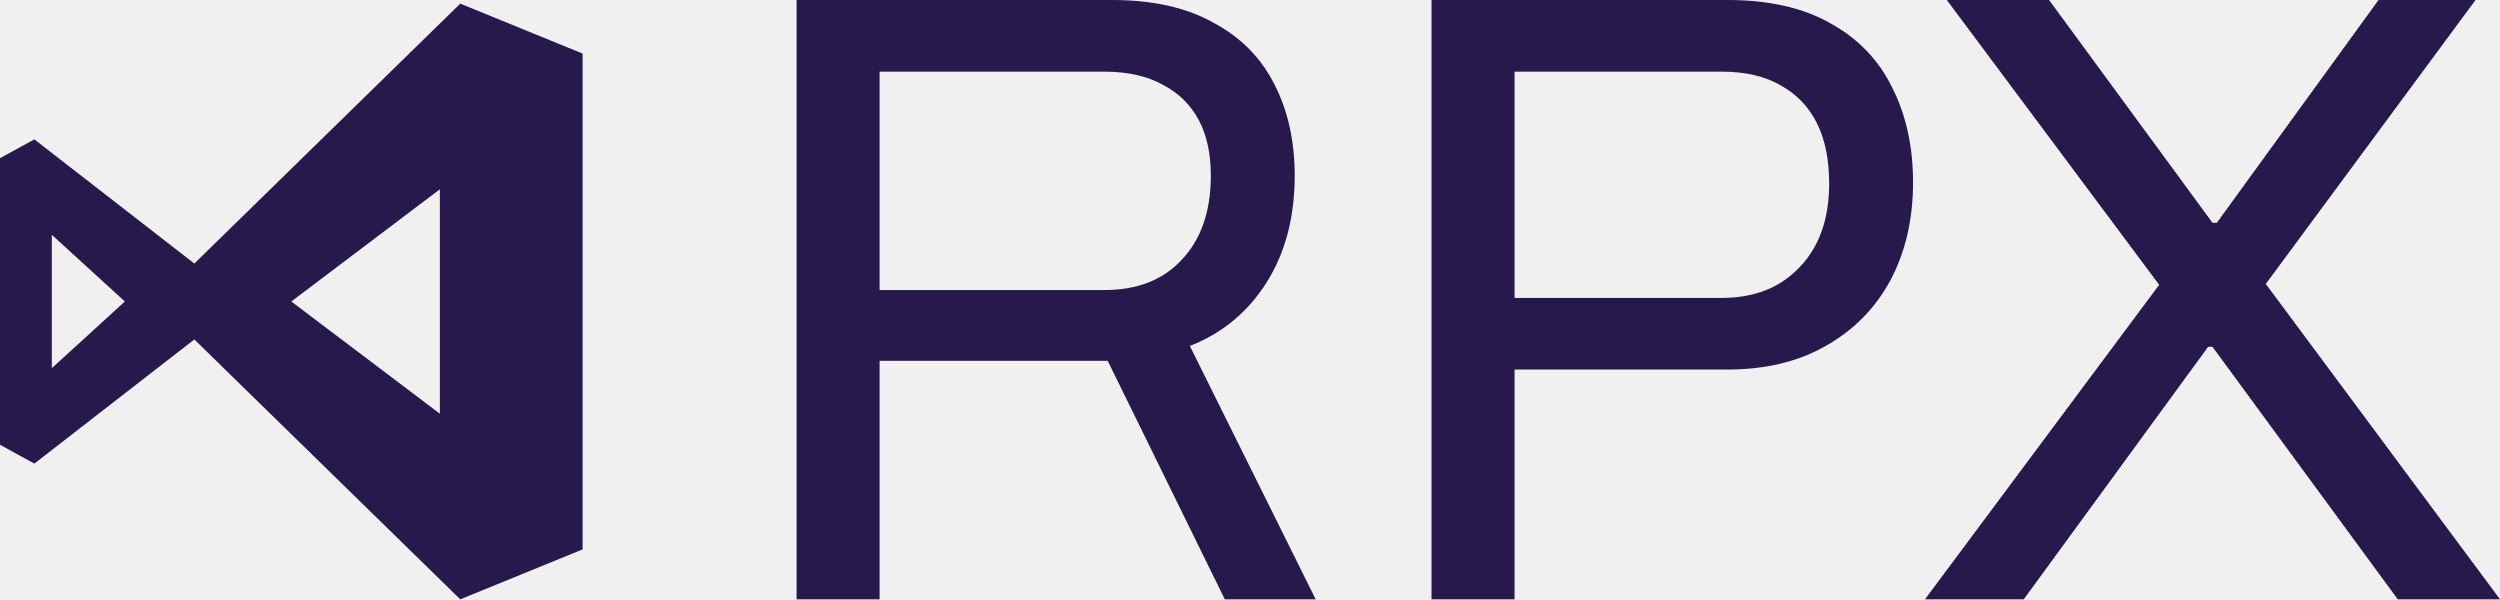
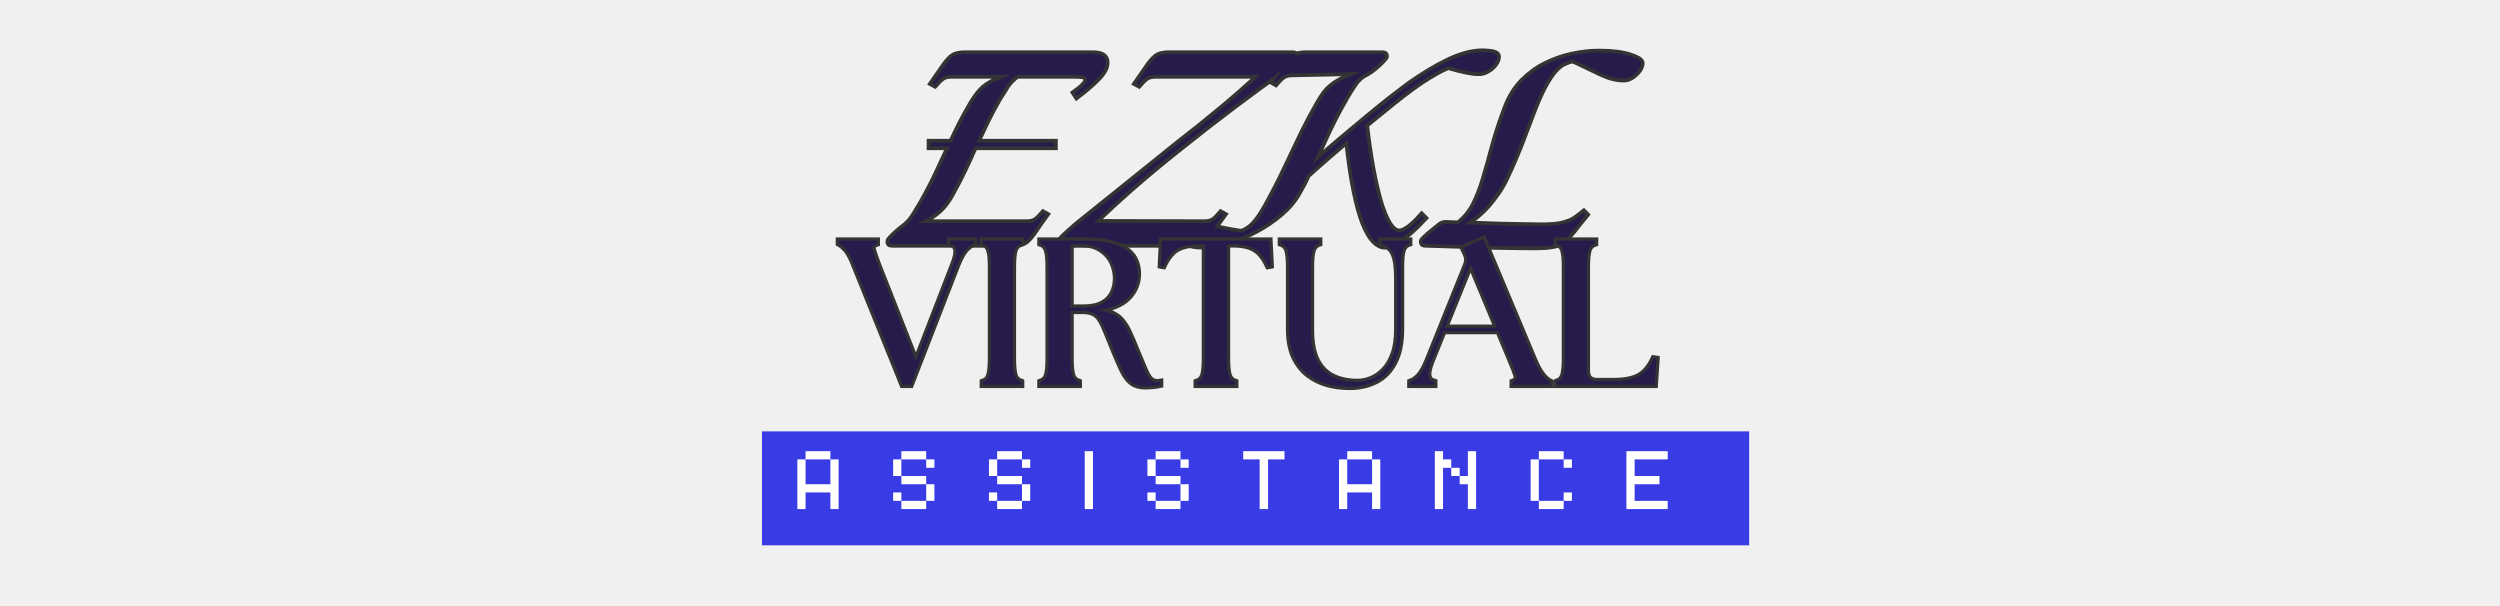
- <svg xmlns="http://www.w3.org/2000/svg" width="146" height="35" viewBox="0 0 146 35" fill="none">
-   <path d="M46.521 35V0H64.945C67.326 0 69.3 0.442 70.865 1.327C72.464 2.177 73.655 3.384 74.437 4.949C75.22 6.48 75.611 8.248 75.611 10.255C75.611 12.67 75.067 14.745 73.978 16.48C72.889 18.214 71.392 19.456 69.487 20.204L76.836 35H71.528L64.689 21.071H51.369V35H46.521ZM51.369 16.939H64.485C66.425 16.939 67.939 16.343 69.028 15.153C70.15 13.963 70.712 12.33 70.712 10.255C70.712 8.963 70.474 7.874 69.997 6.99C69.521 6.105 68.823 5.425 67.905 4.949C66.986 4.439 65.846 4.184 64.485 4.184H51.369V16.939Z" fill="#27194C" />
-   <path d="M83.601 35V0H100.902C103.318 0 105.326 0.459 106.925 1.378C108.524 2.262 109.715 3.503 110.497 5.102C111.314 6.701 111.722 8.554 111.722 10.663C111.722 12.806 111.28 14.711 110.395 16.378C109.51 18.01 108.252 19.286 106.618 20.204C105.019 21.122 103.097 21.582 100.851 21.582H88.45V35H83.601ZM88.45 17.398H100.545C102.451 17.398 103.965 16.803 105.087 15.612C106.244 14.422 106.823 12.789 106.823 10.714C106.823 9.32 106.584 8.146 106.108 7.194C105.632 6.242 104.934 5.51 104.016 5C103.097 4.456 101.94 4.184 100.545 4.184H88.45V17.398Z" fill="#27194C" />
-   <path d="M112.419 35L126.096 16.633L113.694 0H119.666L129.209 13.01H129.464L138.906 0H144.571L132.322 16.582L146 35H140.029L129.209 20.255H128.954L118.186 35H112.419Z" fill="#27194C" />
-   <path d="M26.879 0.213L11.349 15.39L2.005 8.138L0 9.241V25.973L2.005 27.075L11.349 19.824L26.879 35L34.024 32.085V3.129L26.879 0.213ZM3.026 21.502V13.712L7.291 17.607L3.026 21.502ZM25.688 24.16L17.012 17.607L25.688 11.054V24.16Z" fill="#27194C" />
+ <svg xmlns="http://www.w3.org/2000/svg" width="260" zoomAndPan="magnify" viewBox="0 0 194.88 47.25" height="63" preserveAspectRatio="xMidYMid meet" version="1.0">
+   <defs>
+     <g />
+   </defs>
+   <path fill="#393be5" d="M 59.375 33.648 L 136.375 33.648 L 136.375 42.535 L 59.375 42.535 L 59.375 33.648 " fill-opacity="1" fill-rule="nonzero" />
+   <g fill="#ffffff" fill-opacity="1">
+     <g transform="translate(61.80527, 39.70778)">
+       <g>
+         <path d="M 0.328 0 L 0.328 -3.875 L 0.969 -3.875 L 0.969 -1.938 L 2.906 -1.938 L 2.906 -3.875 L 3.547 -3.875 L 3.547 0 L 2.906 0 L 2.906 -1.297 L 0.969 -1.297 L 0.969 0 Z M 0.969 -3.875 L 0.969 -4.516 L 2.906 -4.516 L 2.906 -3.875 Z M 0.969 -3.875 " />
+       </g>
+     </g>
+   </g>
+   <g fill="#ffffff" fill-opacity="1">
+     <g transform="translate(69.27757, 39.70778)">
+       <g>
+         <path d="M 0.969 -3.875 L 0.969 -2.578 L 0.328 -2.578 L 0.328 -3.875 Z M 0.328 -0.641 L 0.328 -1.297 L 0.969 -1.297 L 0.969 -0.641 Z M 0.969 0 L 0.969 -0.641 L 2.906 -0.641 L 2.906 0 Z M 0.969 -1.938 L 0.969 -2.578 L 2.906 -2.578 L 2.906 -1.938 Z M 0.969 -3.875 L 0.969 -4.516 L 2.906 -4.516 L 2.906 -3.875 Z M 2.906 -0.641 L 2.906 -1.938 L 3.547 -1.938 L 3.547 -0.641 Z M 2.906 -3.219 L 2.906 -3.875 L 3.547 -3.875 L 3.547 -3.219 Z M 2.906 -3.219 " />
+       </g>
+     </g>
+   </g>
+   <g fill="#ffffff" fill-opacity="1">
+     <g transform="translate(76.74988, 39.70778)">
+       <g>
+         <path d="M 0.969 -3.875 L 0.969 -2.578 L 0.328 -2.578 L 0.328 -3.875 Z M 0.328 -0.641 L 0.328 -1.297 L 0.969 -1.297 L 0.969 -0.641 Z M 0.969 0 L 0.969 -0.641 L 2.906 -0.641 L 2.906 0 Z M 0.969 -1.938 L 0.969 -2.578 L 2.906 -2.578 L 2.906 -1.938 Z M 0.969 -3.875 L 0.969 -4.516 L 2.906 -4.516 L 2.906 -3.875 Z M 2.906 -0.641 L 2.906 -1.938 L 3.547 -1.938 L 3.547 -0.641 Z M 2.906 -3.219 L 2.906 -3.875 L 3.547 -3.875 L 3.547 -3.219 Z M 2.906 -3.219 " />
+       </g>
+     </g>
+   </g>
+   <g fill="#ffffff" fill-opacity="1">
+     <g transform="translate(84.22218, 39.70778)">
+       <g>
+         <path d="M 0.328 0 L 0.328 -4.516 L 0.969 -4.516 L 0.969 0 Z M 0.328 0 " />
+       </g>
+     </g>
+   </g>
+   <g fill="#ffffff" fill-opacity="1">
+     <g transform="translate(89.11113, 39.70778)">
+       <g>
+         <path d="M 0.969 -3.875 L 0.969 -2.578 L 0.328 -2.578 L 0.328 -3.875 Z M 0.328 -0.641 L 0.328 -1.297 L 0.969 -1.297 L 0.969 -0.641 Z M 0.969 0 L 0.969 -0.641 L 2.906 -0.641 L 2.906 0 Z M 0.969 -1.938 L 0.969 -2.578 L 2.906 -2.578 L 2.906 -1.938 Z M 0.969 -3.875 L 0.969 -4.516 L 2.906 -4.516 L 2.906 -3.875 Z M 2.906 -0.641 L 2.906 -1.938 L 3.547 -1.938 L 3.547 -0.641 Z M 2.906 -3.219 L 2.906 -3.875 L 3.547 -3.875 L 3.547 -3.219 Z M 2.906 -3.219 " />
+       </g>
+     </g>
+   </g>
+   <g fill="#ffffff" fill-opacity="1">
+     <g transform="translate(96.58343, 39.70778)">
+       <g>
+         <path d="M 1.609 0 L 1.609 -3.875 L 0.328 -3.875 L 0.328 -4.516 L 3.547 -4.516 L 3.547 -3.875 L 2.266 -3.875 L 2.266 0 Z M 1.609 0 " />
+       </g>
+     </g>
+   </g>
+   <g fill="#ffffff" fill-opacity="1">
+     <g transform="translate(104.0557, 39.70778)">
+       <g>
+         <path d="M 0.328 0 L 0.328 -3.875 L 0.969 -3.875 L 0.969 -1.938 L 2.906 -1.938 L 2.906 -3.875 L 3.547 -3.875 L 3.547 0 L 2.906 0 L 2.906 -1.297 L 0.969 -1.297 L 0.969 0 Z M 0.969 -3.875 L 0.969 -4.516 L 2.906 -4.516 L 2.906 -3.875 Z M 0.969 -3.875 " />
+       </g>
+     </g>
+   </g>
+   <g fill="#ffffff" fill-opacity="1">
+     <g transform="translate(111.528, 39.70778)">
+       <g>
+         <path d="M 2.906 0 L 2.906 -1.938 L 2.266 -1.938 L 2.266 -2.578 L 2.906 -2.578 L 2.906 -4.516 L 3.547 -4.516 L 3.547 0 Z M 0.328 0 L 0.328 -4.516 L 0.969 -4.516 L 0.969 -3.875 L 1.609 -3.875 L 1.609 -3.219 L 0.969 -3.219 L 0.969 0 Z M 1.609 -2.578 L 1.609 -3.219 L 2.266 -3.219 L 2.266 -2.578 Z M 1.609 -2.578 " />
+       </g>
+     </g>
+   </g>
+   <g fill="#ffffff" fill-opacity="1">
+     <g transform="translate(119.0003, 39.70778)">
+       <g>
+         <path d="M 0.328 -0.641 L 0.328 -3.875 L 0.969 -3.875 L 0.969 -0.641 Z M 0.969 0 L 0.969 -0.641 L 2.906 -0.641 L 2.906 0 Z M 0.969 -3.875 L 0.969 -4.516 L 2.906 -4.516 L 2.906 -3.875 Z M 2.906 -0.641 L 2.906 -1.297 L 3.547 -1.297 L 3.547 -0.641 Z M 2.906 -3.219 L 2.906 -3.875 L 3.547 -3.875 L 3.547 -3.219 Z M 2.906 -3.219 " />
+       </g>
+     </g>
+   </g>
+   <g fill="#ffffff" fill-opacity="1">
+     <g transform="translate(126.4726, 39.70778)">
+       <g>
+         <path d="M 0.328 0 L 0.328 -4.516 L 3.547 -4.516 L 3.547 -3.875 L 0.969 -3.875 L 0.969 -2.578 L 2.906 -2.578 L 2.906 -1.938 L 0.969 -1.938 L 0.969 -0.641 L 3.547 -0.641 L 3.547 0 Z M 0.328 0 " />
+       </g>
+     </g>
+   </g>
+   <path stroke-linecap="butt" transform="matrix(0.850667, 0, 0, 0.850667, 34.18266, 2.012774)" fill="none" stroke-linejoin="miter" d="M 41.577 20.001 C 41.435 20.001 41.347 19.983 41.32 19.946 C 41.288 19.91 41.274 19.855 41.274 19.781 C 41.274 19.712 41.375 19.574 41.577 19.372 C 41.779 19.166 42.009 18.959 42.261 18.752 C 42.518 18.541 42.702 18.39 42.817 18.307 C 43.106 18.059 43.363 17.751 43.588 17.393 C 43.813 17.026 44.02 16.686 44.213 16.365 C 44.778 15.377 45.26 14.459 45.659 13.605 C 46.059 12.746 46.454 11.897 46.844 11.061 L 45.058 11.061 L 45.058 10.707 L 47.018 10.707 C 47.266 10.17 47.528 9.624 47.808 9.068 C 48.093 8.508 48.419 7.915 48.782 7.291 C 49.071 6.786 49.379 6.349 49.705 5.982 C 50.031 5.61 50.508 5.293 51.128 5.032 L 52.373 4.508 L 46.995 4.508 C 46.619 4.508 46.33 4.582 46.128 4.729 C 45.926 4.871 45.701 5.087 45.453 5.376 L 45.255 5.27 C 45.645 4.715 45.971 4.246 46.233 3.856 C 46.495 3.461 46.757 3.149 47.018 2.919 C 47.179 2.791 47.358 2.703 47.56 2.662 C 47.767 2.616 47.946 2.593 48.107 2.593 L 59.922 2.593 C 60.358 2.593 60.67 2.658 60.859 2.786 C 61.047 2.919 61.139 3.108 61.139 3.356 C 61.153 3.76 60.923 4.219 60.441 4.729 C 59.963 5.234 59.311 5.798 58.489 6.423 L 58.315 6.161 C 58.645 5.927 58.912 5.707 59.114 5.495 C 59.32 5.289 59.421 5.105 59.421 4.944 C 59.421 4.724 59.32 4.595 59.114 4.563 C 58.912 4.526 58.622 4.508 58.25 4.508 L 53.002 4.508 C 52.598 4.797 52.272 5.123 52.033 5.486 C 51.794 5.849 51.555 6.23 51.307 6.639 C 50.871 7.392 50.495 8.104 50.173 8.765 C 49.856 9.422 49.549 10.069 49.259 10.707 L 56.395 10.707 L 56.395 11.061 L 49.085 11.061 C 48.782 11.754 48.456 12.461 48.116 13.178 C 47.776 13.899 47.377 14.67 46.913 15.497 C 46.637 15.988 46.334 16.401 46.004 16.737 C 45.678 17.072 45.26 17.375 44.755 17.65 L 43.928 18.087 L 53.87 18.087 C 54.251 18.087 54.54 18.013 54.742 17.871 C 54.944 17.724 55.169 17.508 55.417 17.214 L 55.615 17.324 C 55.22 17.862 54.894 18.33 54.632 18.729 C 54.37 19.129 54.113 19.441 53.851 19.675 C 53.691 19.804 53.507 19.891 53.305 19.937 C 53.103 19.978 52.919 20.001 52.763 20.001 Z M 57.259 20.001 C 57.112 20.001 57.029 19.983 56.997 19.946 C 56.969 19.91 56.956 19.855 56.956 19.781 C 56.956 19.712 57.052 19.584 57.236 19.404 C 57.424 19.221 57.64 19.023 57.874 18.817 C 58.117 18.601 58.31 18.431 58.452 18.307 L 67.793 10.795 C 69.124 9.766 70.419 8.728 71.673 7.686 C 72.931 6.639 74.139 5.583 75.3 4.508 L 65.699 4.508 C 65.327 4.508 65.033 4.582 64.831 4.729 C 64.629 4.871 64.404 5.087 64.16 5.376 L 63.963 5.27 C 64.353 4.715 64.679 4.246 64.941 3.856 C 65.203 3.461 65.464 3.149 65.726 2.919 C 65.887 2.791 66.066 2.703 66.268 2.662 C 66.47 2.616 66.649 2.593 66.81 2.593 L 78.322 2.593 C 78.441 2.607 78.51 2.63 78.529 2.662 C 78.552 2.69 78.561 2.74 78.561 2.809 C 78.561 2.956 78.418 3.153 78.125 3.411 C 77.835 3.659 77.468 3.952 77.018 4.292 C 75.888 5.1 74.538 6.092 72.977 7.259 C 71.42 8.43 69.74 9.729 67.944 11.166 C 66.259 12.503 64.748 13.761 63.407 14.941 C 62.062 16.126 60.941 17.164 60.041 18.059 L 70.162 18.087 C 70.543 18.087 70.832 18.013 71.035 17.871 C 71.237 17.724 71.462 17.508 71.71 17.214 L 71.907 17.324 C 71.512 17.862 71.186 18.33 70.924 18.729 C 70.663 19.129 70.405 19.441 70.144 19.675 C 69.983 19.804 69.799 19.891 69.593 19.937 C 69.391 19.978 69.212 20.001 69.051 20.001 Z M 70.199 20.176 C 70.024 20.176 69.818 20.167 69.574 20.153 C 69.326 20.139 69.101 20.102 68.908 20.043 C 68.711 19.988 68.61 19.891 68.61 19.763 C 68.61 19.547 68.688 19.336 68.84 19.134 C 68.991 18.927 69.179 18.757 69.409 18.619 C 69.629 18.482 69.85 18.413 70.066 18.413 C 70.461 18.413 70.956 18.477 71.558 18.61 C 72.16 18.739 72.835 18.863 73.574 18.973 C 74.024 18.817 74.419 18.55 74.759 18.183 C 75.098 17.816 75.47 17.269 75.879 16.544 C 76.531 15.364 77.091 14.28 77.564 13.279 C 78.037 12.278 78.51 11.286 78.983 10.299 C 79.452 9.311 80.007 8.26 80.646 7.139 C 80.834 6.804 81.031 6.496 81.238 6.216 C 81.449 5.932 81.725 5.665 82.055 5.422 C 82.395 5.174 82.836 4.935 83.387 4.706 L 84.475 4.246 L 84.452 4.246 L 78.253 4.375 C 77.877 4.375 77.583 4.448 77.376 4.595 C 77.174 4.738 76.954 4.958 76.706 5.247 L 76.513 5.137 C 76.898 4.586 77.225 4.141 77.486 3.792 C 77.753 3.443 78.014 3.149 78.276 2.919 C 78.432 2.791 78.616 2.703 78.818 2.662 C 79.02 2.616 79.199 2.593 79.36 2.593 L 86.519 2.593 C 86.638 2.593 86.707 2.616 86.725 2.662 C 86.748 2.703 86.757 2.745 86.757 2.786 C 86.757 2.846 86.656 2.979 86.45 3.19 C 86.248 3.401 86.018 3.613 85.756 3.833 C 85.495 4.049 85.279 4.2 85.104 4.292 C 84.613 4.522 84.232 4.839 83.952 5.247 C 83.676 5.656 83.415 6.069 83.167 6.487 C 82.501 7.644 81.936 8.724 81.472 9.72 C 81.008 10.712 80.545 11.718 80.081 12.732 C 80.935 11.965 81.798 11.208 82.68 10.468 C 83.557 9.729 84.393 9.031 85.192 8.37 C 85.986 7.709 86.712 7.126 87.364 6.616 C 88.02 6.111 88.553 5.707 88.957 5.404 C 90.234 4.503 91.437 3.778 92.576 3.232 C 93.714 2.69 94.761 2.414 95.703 2.414 C 95.831 2.414 96.001 2.423 96.208 2.442 C 96.424 2.455 96.612 2.492 96.777 2.547 C 96.943 2.607 97.03 2.699 97.03 2.832 C 97.03 3.034 96.943 3.25 96.777 3.479 C 96.612 3.7 96.396 3.888 96.134 4.04 C 95.877 4.196 95.611 4.269 95.331 4.269 C 94.725 4.269 93.788 4.081 92.53 3.7 C 92.204 3.833 91.836 4.017 91.423 4.246 C 91.014 4.481 90.606 4.724 90.206 4.986 C 89.811 5.247 89.467 5.486 89.177 5.702 C 88.727 6.023 88.13 6.478 87.391 7.075 C 86.652 7.672 85.83 8.338 84.93 9.077 C 85.091 10.482 85.279 11.786 85.495 12.98 C 85.715 14.179 85.954 15.226 86.211 16.117 C 86.473 17.007 86.762 17.701 87.07 18.192 C 87.387 18.688 87.713 18.932 88.043 18.932 C 88.535 18.932 89.223 18.431 90.11 17.435 L 90.307 17.632 C 89.448 18.546 88.723 19.198 88.13 19.593 C 87.534 19.978 87.07 20.176 86.739 20.176 C 86.404 20.176 86.078 20.011 85.761 19.685 C 85.44 19.359 85.132 18.826 84.833 18.087 C 84.54 17.347 84.259 16.351 84.007 15.097 C 83.75 13.839 83.525 12.282 83.323 10.427 C 82.712 10.946 82.092 11.479 81.463 12.025 C 80.834 12.567 80.214 13.113 79.603 13.669 C 79.484 13.931 79.36 14.197 79.222 14.464 C 79.084 14.73 78.933 15.001 78.772 15.276 C 78.395 15.961 77.858 16.599 77.16 17.196 C 76.467 17.788 75.7 18.307 74.864 18.752 C 74.033 19.189 73.207 19.538 72.389 19.795 C 71.567 20.047 70.837 20.176 70.199 20.176 Z M 100.506 20.24 C 100.097 20.24 99.551 20.236 98.871 20.226 C 98.192 20.222 97.48 20.213 96.74 20.194 L 90.491 20.001 C 90.348 20.001 90.261 19.983 90.229 19.946 C 90.201 19.91 90.188 19.855 90.188 19.781 C 90.188 19.726 90.27 19.616 90.44 19.46 C 90.606 19.299 90.817 19.12 91.069 18.918 C 91.327 18.711 91.57 18.514 91.799 18.325 C 91.887 18.252 91.974 18.206 92.057 18.183 C 92.148 18.16 92.245 18.151 92.346 18.151 L 93.476 18.192 C 94.086 17.728 94.573 17.145 94.931 16.447 C 95.294 15.74 95.611 14.932 95.877 14.018 C 96.148 13.104 96.433 12.099 96.727 10.997 C 97.025 9.89 97.415 8.714 97.893 7.47 C 98.251 6.524 98.752 5.725 99.39 5.082 C 100.033 4.439 100.745 3.925 101.525 3.544 C 102.311 3.158 103.119 2.878 103.959 2.703 C 104.799 2.529 105.598 2.442 106.356 2.442 C 107.545 2.442 108.482 2.556 109.171 2.782 C 109.86 3.007 110.204 3.218 110.204 3.42 C 110.204 3.622 110.122 3.838 109.956 4.063 C 109.791 4.288 109.584 4.471 109.345 4.627 C 109.107 4.779 108.873 4.852 108.638 4.852 C 108 4.852 107.316 4.683 106.581 4.334 C 105.851 3.985 104.978 3.571 103.964 3.089 C 103.688 3.149 103.408 3.245 103.123 3.378 C 102.843 3.507 102.549 3.746 102.242 4.095 C 101.939 4.439 101.608 4.954 101.25 5.629 C 100.896 6.304 100.51 7.204 100.093 8.338 C 99.872 8.903 99.638 9.513 99.39 10.179 C 99.147 10.836 98.885 11.488 98.609 12.135 C 98.334 12.783 98.058 13.384 97.792 13.945 C 97.526 14.5 97.259 14.959 96.998 15.318 C 96.695 15.754 96.401 16.13 96.116 16.452 C 95.836 16.769 95.528 17.067 95.202 17.343 C 94.876 17.618 94.481 17.903 94.017 18.192 L 97.393 18.307 C 98.132 18.321 98.844 18.335 99.523 18.348 C 100.207 18.362 100.749 18.371 101.153 18.371 C 101.998 18.371 102.65 18.307 103.114 18.183 C 103.578 18.059 103.945 17.903 104.212 17.715 C 104.483 17.526 104.731 17.338 104.965 17.145 L 105.139 17.324 C 104.662 17.903 104.276 18.385 103.987 18.762 C 103.693 19.138 103.417 19.441 103.155 19.675 C 103.059 19.749 102.921 19.832 102.742 19.923 C 102.568 20.02 102.311 20.093 101.962 20.148 C 101.613 20.208 101.13 20.24 100.506 20.24 Z M 100.506 20.24 " stroke="#343434" stroke-width="0.68" stroke-opacity="1" stroke-miterlimit="4" />
+   <g fill="#271b4c" fill-opacity="1">
+     <g transform="translate(69.55179, 19.02611)">
+       <g>
+         <path d="M 0 0 C -0.125 0 -0.195 -0.016 -0.219 -0.047 C -0.25 -0.078 -0.266 -0.125 -0.266 -0.188 C -0.266 -0.25 -0.176 -0.363 0 -0.531 C 0.176 -0.707 0.367 -0.883 0.578 -1.062 C 0.797 -1.238 0.957 -1.363 1.062 -1.438 C 1.301 -1.656 1.516 -1.914 1.703 -2.219 C 1.898 -2.531 2.078 -2.82 2.234 -3.094 C 2.723 -3.926 3.133 -4.707 3.469 -5.438 C 3.812 -6.164 4.148 -6.891 4.484 -7.609 L 2.969 -7.609 L 2.969 -7.906 L 4.625 -7.906 C 4.832 -8.363 5.055 -8.828 5.297 -9.297 C 5.547 -9.773 5.82 -10.281 6.125 -10.812 C 6.375 -11.25 6.633 -11.625 6.906 -11.938 C 7.188 -12.25 7.594 -12.516 8.125 -12.734 L 9.188 -13.188 L 4.609 -13.188 C 4.285 -13.188 4.035 -13.125 3.859 -13 C 3.691 -12.875 3.504 -12.688 3.297 -12.438 L 3.125 -12.531 C 3.457 -13 3.734 -13.398 3.953 -13.734 C 4.18 -14.066 4.406 -14.332 4.625 -14.531 C 4.758 -14.645 4.91 -14.719 5.078 -14.75 C 5.254 -14.789 5.41 -14.812 5.547 -14.812 L 15.609 -14.812 C 15.984 -14.812 16.25 -14.754 16.406 -14.641 C 16.562 -14.535 16.641 -14.379 16.641 -14.172 C 16.648 -13.816 16.453 -13.422 16.047 -12.984 C 15.641 -12.555 15.086 -12.078 14.391 -11.547 L 14.234 -11.781 C 14.523 -11.977 14.754 -12.164 14.922 -12.344 C 15.098 -12.52 15.188 -12.676 15.188 -12.812 C 15.188 -13 15.098 -13.109 14.922 -13.141 C 14.754 -13.172 14.508 -13.188 14.188 -13.188 L 9.719 -13.188 C 9.375 -12.938 9.098 -12.656 8.891 -12.344 C 8.691 -12.039 8.488 -11.719 8.281 -11.375 C 7.906 -10.727 7.582 -10.125 7.312 -9.562 C 7.039 -9 6.781 -8.445 6.531 -7.906 L 12.609 -7.906 L 12.609 -7.609 L 6.391 -7.609 C 6.129 -7.016 5.852 -6.41 5.562 -5.797 C 5.27 -5.191 4.926 -4.535 4.531 -3.828 C 4.301 -3.41 4.047 -3.055 3.766 -2.766 C 3.484 -2.484 3.129 -2.227 2.703 -2 L 2 -1.625 L 10.469 -1.625 C 10.781 -1.625 11.023 -1.688 11.203 -1.812 C 11.379 -1.938 11.57 -2.125 11.781 -2.375 L 11.938 -2.281 C 11.602 -1.82 11.328 -1.422 11.109 -1.078 C 10.891 -0.742 10.664 -0.477 10.438 -0.281 C 10.301 -0.164 10.145 -0.086 9.969 -0.047 C 9.801 -0.016 9.648 0 9.516 0 Z M 0 0 " />
+       </g>
+     </g>
+   </g>
+   <g fill="#271b4c" fill-opacity="1">
+     <g transform="translate(83.24326, 19.02611)">
+       <g>
+         <path d="M -0.359 0 C -0.473 0 -0.539 -0.016 -0.562 -0.047 C -0.594 -0.078 -0.609 -0.125 -0.609 -0.188 C -0.609 -0.25 -0.523 -0.352 -0.359 -0.5 C -0.203 -0.656 -0.023 -0.82 0.172 -1 C 0.379 -1.188 0.547 -1.332 0.672 -1.438 L 8.609 -7.828 C 9.742 -8.703 10.844 -9.582 11.906 -10.469 C 12.977 -11.363 14.008 -12.27 15 -13.188 L 6.828 -13.188 C 6.504 -13.188 6.254 -13.125 6.078 -13 C 5.91 -12.875 5.723 -12.688 5.516 -12.438 L 5.344 -12.531 C 5.676 -13 5.953 -13.398 6.172 -13.734 C 6.398 -14.066 6.625 -14.332 6.844 -14.531 C 6.977 -14.645 7.133 -14.719 7.312 -14.75 C 7.488 -14.789 7.645 -14.812 7.781 -14.812 L 17.578 -14.812 C 17.672 -14.801 17.727 -14.781 17.75 -14.75 C 17.77 -14.727 17.781 -14.688 17.781 -14.625 C 17.781 -14.5 17.656 -14.328 17.406 -14.109 C 17.156 -13.898 16.836 -13.656 16.453 -13.375 C 15.492 -12.676 14.348 -11.828 13.016 -10.828 C 11.691 -9.836 10.266 -8.734 8.734 -7.516 C 7.305 -6.379 6.02 -5.305 4.875 -4.297 C 3.738 -3.297 2.785 -2.41 2.016 -1.641 L 10.625 -1.625 C 10.945 -1.625 11.191 -1.688 11.359 -1.812 C 11.535 -1.938 11.727 -2.125 11.938 -2.375 L 12.109 -2.281 C 11.773 -1.82 11.492 -1.422 11.266 -1.078 C 11.047 -0.742 10.828 -0.477 10.609 -0.281 C 10.473 -0.164 10.316 -0.086 10.141 -0.047 C 9.973 -0.016 9.82 0 9.688 0 Z M -0.359 0 " />
+       </g>
+     </g>
+   </g>
+   <g fill="#271b4c" fill-opacity="1">
+     <g transform="translate(96.39817, 19.02611)">
+       <g>
+         <path d="M -2.5 0.141 C -2.645 0.141 -2.82 0.133 -3.031 0.125 C -3.238 0.113 -3.426 0.082 -3.594 0.031 C -3.758 -0.008 -3.844 -0.086 -3.844 -0.203 C -3.844 -0.391 -3.781 -0.566 -3.656 -0.734 C -3.531 -0.91 -3.367 -1.055 -3.172 -1.172 C -2.984 -1.297 -2.797 -1.359 -2.609 -1.359 C -2.273 -1.359 -1.852 -1.301 -1.344 -1.188 C -0.832 -1.07 -0.258 -0.969 0.375 -0.875 C 0.75 -1.008 1.082 -1.234 1.375 -1.547 C 1.664 -1.859 1.984 -2.32 2.328 -2.938 C 2.891 -3.938 3.367 -4.863 3.766 -5.719 C 4.172 -6.57 4.57 -7.414 4.969 -8.25 C 5.375 -9.094 5.848 -9.988 6.391 -10.938 C 6.547 -11.227 6.711 -11.492 6.891 -11.734 C 7.078 -11.973 7.312 -12.195 7.594 -12.406 C 7.875 -12.613 8.25 -12.816 8.719 -13.016 L 9.641 -13.406 L 9.625 -13.406 L 4.344 -13.297 C 4.031 -13.297 3.785 -13.234 3.609 -13.109 C 3.43 -12.984 3.238 -12.797 3.031 -12.547 L 2.875 -12.641 C 3.207 -13.109 3.484 -13.488 3.703 -13.781 C 3.922 -14.082 4.145 -14.332 4.375 -14.531 C 4.508 -14.645 4.66 -14.719 4.828 -14.75 C 5.004 -14.789 5.16 -14.812 5.297 -14.812 L 11.391 -14.812 C 11.484 -14.812 11.539 -14.789 11.562 -14.75 C 11.582 -14.719 11.594 -14.68 11.594 -14.641 C 11.594 -14.598 11.504 -14.484 11.328 -14.297 C 11.16 -14.117 10.961 -13.938 10.734 -13.75 C 10.516 -13.57 10.332 -13.445 10.188 -13.375 C 9.758 -13.176 9.426 -12.898 9.188 -12.547 C 8.957 -12.203 8.738 -11.852 8.531 -11.5 C 7.969 -10.508 7.488 -9.594 7.094 -8.75 C 6.695 -7.906 6.301 -7.051 5.906 -6.188 C 6.633 -6.844 7.367 -7.484 8.109 -8.109 C 8.859 -8.734 9.57 -9.328 10.25 -9.891 C 10.938 -10.453 11.555 -10.945 12.109 -11.375 C 12.66 -11.812 13.109 -12.16 13.453 -12.422 C 14.547 -13.191 15.578 -13.805 16.547 -14.266 C 17.516 -14.723 18.398 -14.953 19.203 -14.953 C 19.316 -14.953 19.461 -14.945 19.641 -14.938 C 19.816 -14.926 19.973 -14.895 20.109 -14.844 C 20.254 -14.801 20.328 -14.723 20.328 -14.609 C 20.328 -14.43 20.254 -14.25 20.109 -14.062 C 19.973 -13.875 19.789 -13.711 19.562 -13.578 C 19.344 -13.453 19.117 -13.391 18.891 -13.391 C 18.367 -13.391 17.57 -13.551 16.5 -13.875 C 16.227 -13.758 15.914 -13.602 15.562 -13.406 C 15.207 -13.207 14.859 -12.992 14.516 -12.766 C 14.18 -12.547 13.891 -12.348 13.641 -12.172 C 13.266 -11.891 12.758 -11.492 12.125 -10.984 C 11.5 -10.484 10.801 -9.922 10.031 -9.297 C 10.164 -8.098 10.328 -6.988 10.516 -5.969 C 10.703 -4.945 10.906 -4.055 11.125 -3.297 C 11.352 -2.547 11.598 -1.957 11.859 -1.531 C 12.117 -1.113 12.395 -0.906 12.688 -0.906 C 13.102 -0.906 13.688 -1.332 14.438 -2.188 L 14.609 -2.016 C 13.879 -1.242 13.258 -0.691 12.75 -0.359 C 12.25 -0.023 11.859 0.141 11.578 0.141 C 11.285 0.141 11.004 0.004 10.734 -0.266 C 10.461 -0.547 10.203 -1 9.953 -1.625 C 9.703 -2.258 9.469 -3.109 9.25 -4.172 C 9.031 -5.242 8.836 -6.566 8.672 -8.141 C 8.148 -7.703 7.617 -7.25 7.078 -6.781 C 6.547 -6.32 6.02 -5.859 5.5 -5.391 C 5.395 -5.172 5.285 -4.945 5.172 -4.719 C 5.055 -4.488 4.93 -4.254 4.797 -4.016 C 4.473 -3.43 4.016 -2.883 3.422 -2.375 C 2.828 -1.875 2.176 -1.438 1.469 -1.062 C 0.758 -0.688 0.055 -0.391 -0.641 -0.172 C -1.336 0.035 -1.957 0.141 -2.5 0.141 Z M -2.5 0.141 " />
+       </g>
+     </g>
+   </g>
+   <g fill="#271b4c" fill-opacity="1">
+     <g transform="translate(111.8658, 19.02611)">
+       <g>
+         <path d="M 7.812 0.203 C 7.469 0.203 7.004 0.195 6.422 0.188 C 5.836 0.188 5.234 0.18 4.609 0.172 L -0.703 0 C -0.828 0 -0.898 -0.016 -0.922 -0.047 C -0.953 -0.078 -0.969 -0.125 -0.969 -0.188 C -0.969 -0.238 -0.895 -0.332 -0.75 -0.469 C -0.602 -0.602 -0.422 -0.754 -0.203 -0.922 C 0.004 -1.098 0.207 -1.266 0.406 -1.422 C 0.477 -1.484 0.551 -1.523 0.625 -1.547 C 0.695 -1.566 0.781 -1.578 0.875 -1.578 L 1.828 -1.531 C 2.348 -1.926 2.758 -2.422 3.062 -3.016 C 3.375 -3.617 3.645 -4.312 3.875 -5.094 C 4.102 -5.875 4.344 -6.734 4.594 -7.672 C 4.852 -8.609 5.188 -9.609 5.594 -10.672 C 5.895 -11.473 6.316 -12.145 6.859 -12.688 C 7.41 -13.238 8.02 -13.676 8.688 -14 C 9.352 -14.332 10.039 -14.57 10.75 -14.719 C 11.469 -14.863 12.148 -14.938 12.797 -14.938 C 13.805 -14.938 14.602 -14.844 15.188 -14.656 C 15.781 -14.469 16.078 -14.285 16.078 -14.109 C 16.078 -13.93 16.004 -13.75 15.859 -13.562 C 15.711 -13.375 15.535 -13.211 15.328 -13.078 C 15.129 -12.953 14.93 -12.891 14.734 -12.891 C 14.191 -12.891 13.609 -13.035 12.984 -13.328 C 12.359 -13.629 11.613 -13.984 10.75 -14.391 C 10.52 -14.336 10.285 -14.254 10.047 -14.141 C 9.805 -14.035 9.555 -13.832 9.297 -13.531 C 9.035 -13.238 8.754 -12.805 8.453 -12.234 C 8.148 -11.66 7.82 -10.891 7.469 -9.922 C 7.281 -9.441 7.078 -8.922 6.859 -8.359 C 6.648 -7.797 6.426 -7.238 6.188 -6.688 C 5.957 -6.145 5.727 -5.633 5.5 -5.156 C 5.281 -4.676 5.055 -4.285 4.828 -3.984 C 4.566 -3.609 4.316 -3.285 4.078 -3.016 C 3.836 -2.742 3.578 -2.488 3.297 -2.25 C 3.023 -2.02 2.691 -1.781 2.297 -1.531 L 5.172 -1.438 C 5.797 -1.426 6.395 -1.414 6.969 -1.406 C 7.551 -1.395 8.02 -1.391 8.375 -1.391 C 9.082 -1.391 9.633 -1.441 10.031 -1.547 C 10.426 -1.648 10.738 -1.781 10.969 -1.938 C 11.195 -2.102 11.41 -2.266 11.609 -2.422 L 11.75 -2.281 C 11.344 -1.781 11.016 -1.367 10.766 -1.047 C 10.523 -0.734 10.297 -0.477 10.078 -0.281 C 9.984 -0.219 9.863 -0.145 9.719 -0.062 C 9.57 0.02 9.348 0.082 9.047 0.125 C 8.754 0.176 8.344 0.203 7.812 0.203 Z M 7.812 0.203 " />
+       </g>
+     </g>
+   </g>
+   <path stroke-linecap="butt" transform="matrix(0.738281, 0, 0, 0.738281, 42.53988, 15.24919)" fill="none" stroke-linejoin="miter" d="M 32.56 7.334 C 32.285 6.61 32.004 6.08 31.724 5.747 C 31.438 5.414 31.173 5.186 30.93 5.07 L 30.93 4.768 L 34.93 4.768 L 34.93 5.07 C 34.57 5.186 34.433 5.414 34.517 5.747 C 34.607 6.08 34.787 6.61 35.062 7.334 L 39.068 17.498 L 43.004 7.334 C 43.295 6.61 43.406 6.07 43.343 5.726 C 43.279 5.377 43.057 5.16 42.676 5.07 L 42.676 4.768 L 45.205 4.768 L 45.205 5.07 C 44.882 5.186 44.576 5.414 44.285 5.747 C 43.999 6.08 43.713 6.61 43.422 7.334 L 38.502 20.001 L 37.671 20.001 Z M 46.136 20.001 L 46.136 19.7 C 46.496 19.578 46.729 19.34 46.835 18.969 C 46.946 18.599 46.999 18.022 46.999 17.239 L 46.999 7.53 C 46.999 6.747 46.946 6.176 46.835 5.805 C 46.729 5.435 46.496 5.186 46.136 5.07 L 46.136 4.768 L 50.179 4.768 L 50.179 5.07 C 49.819 5.186 49.581 5.435 49.47 5.805 C 49.364 6.176 49.311 6.747 49.311 7.53 L 49.311 17.239 C 49.311 18.022 49.364 18.599 49.47 18.969 C 49.581 19.34 49.819 19.578 50.179 19.7 L 50.179 20.001 Z M 63.295 20.155 C 62.703 20.155 62.226 20.017 61.872 19.752 C 61.517 19.483 61.205 19.07 60.935 18.525 C 60.671 17.969 60.359 17.271 60.015 16.43 C 59.692 15.631 59.427 14.964 59.205 14.424 C 58.988 13.874 58.777 13.44 58.576 13.117 C 58.369 12.784 58.126 12.551 57.835 12.409 C 57.544 12.266 57.158 12.192 56.681 12.192 L 55.401 12.192 L 55.401 17.239 C 55.401 18.022 55.454 18.599 55.56 18.969 C 55.671 19.34 55.909 19.578 56.269 19.7 L 56.269 20.001 L 52.226 20.001 L 52.226 19.7 C 52.586 19.578 52.819 19.34 52.925 18.969 C 53.036 18.599 53.089 18.022 53.089 17.239 L 53.089 7.53 C 53.089 6.747 53.036 6.176 52.925 5.805 C 52.819 5.435 52.586 5.186 52.226 5.07 L 52.226 4.768 L 56.793 4.768 C 57.983 4.768 58.951 4.869 59.692 5.059 C 60.443 5.255 61.02 5.52 61.427 5.848 C 61.835 6.176 62.115 6.546 62.274 6.969 C 62.438 7.387 62.517 7.811 62.517 8.25 C 62.517 9.25 62.168 10.102 61.47 10.8 C 60.777 11.493 59.703 11.927 58.248 12.102 C 58.856 12.176 59.364 12.297 59.756 12.472 C 60.158 12.647 60.502 12.895 60.782 13.223 C 61.068 13.546 61.322 13.964 61.554 14.467 C 61.787 14.964 62.052 15.578 62.338 16.303 C 62.734 17.26 63.036 17.985 63.253 18.483 C 63.475 18.975 63.676 19.303 63.867 19.467 C 64.052 19.636 64.279 19.721 64.539 19.721 C 64.597 19.721 64.65 19.721 64.697 19.721 C 64.75 19.721 64.808 19.71 64.861 19.7 L 64.861 20.001 C 64.618 20.059 64.343 20.096 64.041 20.117 C 63.734 20.144 63.486 20.155 63.295 20.155 Z M 55.401 11.842 L 56.793 11.842 C 57.618 11.842 58.279 11.7 58.782 11.424 C 59.285 11.149 59.644 10.774 59.872 10.303 C 60.094 9.832 60.211 9.324 60.211 8.768 C 60.211 8.176 60.078 7.604 59.819 7.043 C 59.554 6.483 59.142 6.022 58.576 5.662 C 58.009 5.297 57.274 5.112 56.359 5.112 C 56.052 5.112 55.734 5.139 55.401 5.181 Z M 68.734 20.001 L 68.734 19.7 C 69.094 19.578 69.327 19.34 69.438 18.969 C 69.549 18.599 69.602 18.022 69.602 17.239 L 69.602 5.16 L 68.93 5.16 C 67.957 5.16 67.189 5.324 66.639 5.652 C 66.089 5.975 65.613 6.578 65.205 7.446 L 64.946 7.398 L 65.078 4.768 L 76.412 4.768 L 76.544 7.398 L 76.279 7.446 C 75.877 6.578 75.401 5.975 74.845 5.652 C 74.295 5.324 73.533 5.16 72.56 5.16 L 71.93 5.16 L 71.93 17.239 C 71.93 18.022 71.983 18.599 72.094 18.969 C 72.205 19.34 72.438 19.578 72.803 19.7 L 72.803 20.001 Z M 84.851 20.218 C 84.068 20.218 83.295 20.117 82.544 19.916 C 81.787 19.71 81.105 19.371 80.496 18.901 C 79.888 18.43 79.401 17.8 79.036 17.022 C 78.676 16.239 78.496 15.255 78.496 14.08 L 78.496 7.53 C 78.496 6.747 78.438 6.176 78.332 5.805 C 78.221 5.435 77.988 5.186 77.629 5.07 L 77.629 4.768 L 81.671 4.768 L 81.671 5.07 C 81.311 5.186 81.073 5.435 80.967 5.805 C 80.856 6.176 80.803 6.747 80.803 7.53 L 80.803 14.255 C 80.803 15.573 81.009 16.636 81.412 17.435 C 81.819 18.229 82.39 18.811 83.131 19.165 C 83.872 19.52 84.734 19.7 85.718 19.7 C 86.184 19.7 86.66 19.604 87.142 19.414 C 87.634 19.223 88.084 18.916 88.502 18.488 C 88.925 18.059 89.269 17.488 89.528 16.779 C 89.793 16.07 89.92 15.181 89.92 14.123 L 89.92 8.837 C 89.92 7.953 89.861 7.255 89.745 6.752 C 89.629 6.239 89.449 5.864 89.2 5.62 C 88.957 5.371 88.644 5.186 88.263 5.07 L 88.263 4.768 L 91.179 4.768 L 91.179 5.07 C 90.819 5.186 90.586 5.435 90.475 5.805 C 90.369 6.176 90.316 6.747 90.316 7.53 L 90.316 14.08 C 90.316 15.53 90.078 16.71 89.602 17.615 C 89.131 18.52 88.486 19.181 87.666 19.594 C 86.845 20.012 85.909 20.218 84.851 20.218 Z M 91.306 20.001 L 91.306 19.7 C 91.639 19.578 91.957 19.356 92.253 19.022 C 92.549 18.684 92.845 18.155 93.136 17.435 L 97.205 7.334 C 97.364 6.927 97.348 6.535 97.163 6.16 L 96.877 5.551 L 99.009 4.594 L 104.406 17.456 C 104.713 18.165 105.004 18.684 105.29 19.022 C 105.57 19.356 105.835 19.578 106.078 19.7 L 106.078 20.001 L 102.121 20.001 L 102.121 19.7 C 102.486 19.578 102.618 19.356 102.523 19.022 C 102.427 18.684 102.232 18.165 101.925 17.456 L 100.618 14.319 L 94.808 14.319 L 93.549 17.435 C 93.258 18.155 93.142 18.694 93.2 19.043 C 93.258 19.393 93.47 19.61 93.83 19.7 L 93.83 20.001 Z M 94.941 13.969 L 100.465 13.969 L 97.66 7.25 Z M 106.771 20.001 L 106.771 19.7 C 107.136 19.578 107.369 19.34 107.475 18.969 C 107.586 18.599 107.639 18.022 107.639 17.239 L 107.639 7.53 C 107.639 6.747 107.586 6.176 107.475 5.805 C 107.369 5.435 107.136 5.186 106.771 5.07 L 106.771 4.768 L 110.819 4.768 L 110.819 5.07 C 110.454 5.186 110.221 5.435 110.11 5.805 C 110.004 6.176 109.951 6.747 109.951 7.53 L 109.951 18.52 C 109.951 19.244 110.311 19.604 111.036 19.604 L 112.819 19.604 C 113.92 19.604 114.787 19.44 115.417 19.107 C 116.052 18.774 116.586 18.144 117.02 17.218 L 117.306 17.26 L 117.126 20.001 Z M 106.771 20.001 " stroke="#343434" stroke-width="0.68" stroke-opacity="1" stroke-miterlimit="4" />
+   <g fill="#271b4c" fill-opacity="1">
+     <g transform="translate(65.43813, 30.01482)">
+       <g>
+         <path d="M 1.141 -9.344 C 0.93 -9.883 0.723 -10.273 0.516 -10.516 C 0.305 -10.766 0.113 -10.93 -0.062 -11.016 L -0.062 -11.25 L 2.891 -11.25 L 2.891 -11.016 C 2.617 -10.93 2.516 -10.766 2.578 -10.516 C 2.648 -10.273 2.785 -9.883 2.984 -9.344 L 5.938 -1.844 L 8.844 -9.344 C 9.062 -9.883 9.145 -10.281 9.094 -10.531 C 9.051 -10.789 8.891 -10.953 8.609 -11.016 L 8.609 -11.25 L 10.469 -11.25 L 10.469 -11.016 C 10.238 -10.93 10.016 -10.766 9.797 -10.516 C 9.586 -10.273 9.375 -9.883 9.156 -9.344 L 5.531 0 L 4.922 0 Z M 1.141 -9.344 " />
+       </g>
+     </g>
+   </g>
+   <g fill="#271b4c" fill-opacity="1">
+     <g transform="translate(75.84345, 30.01482)">
+       <g>
+         <path d="M 0.75 0 L 0.75 -0.219 C 1.02 -0.312 1.191 -0.492 1.266 -0.766 C 1.348 -1.035 1.391 -1.461 1.391 -2.047 L 1.391 -9.203 C 1.391 -9.785 1.348 -10.211 1.266 -10.484 C 1.191 -10.754 1.02 -10.93 0.75 -11.016 L 0.75 -11.25 L 3.75 -11.25 L 3.75 -11.016 C 3.477 -10.93 3.301 -10.754 3.219 -10.484 C 3.133 -10.211 3.094 -9.785 3.094 -9.203 L 3.094 -2.047 C 3.094 -1.461 3.133 -1.035 3.219 -0.766 C 3.301 -0.492 3.477 -0.312 3.75 -0.219 L 3.75 0 Z M 0.75 0 " />
+       </g>
+     </g>
+   </g>
+   <g fill="#271b4c" fill-opacity="1">
+     <g transform="translate(80.33958, 30.01482)">
+       <g>
+         <path d="M 8.938 0.109 C 8.488 0.109 8.133 0.008 7.875 -0.188 C 7.613 -0.383 7.383 -0.688 7.188 -1.094 C 6.988 -1.5 6.758 -2.016 6.5 -2.641 C 6.27 -3.223 6.07 -3.711 5.906 -4.109 C 5.75 -4.516 5.594 -4.836 5.438 -5.078 C 5.289 -5.316 5.109 -5.488 4.891 -5.594 C 4.68 -5.707 4.398 -5.766 4.047 -5.766 L 3.094 -5.766 L 3.094 -2.047 C 3.094 -1.461 3.133 -1.035 3.219 -0.766 C 3.301 -0.492 3.477 -0.312 3.75 -0.219 L 3.75 0 L 0.75 0 L 0.75 -0.219 C 1.02 -0.312 1.191 -0.492 1.266 -0.766 C 1.348 -1.035 1.391 -1.461 1.391 -2.047 L 1.391 -9.203 C 1.391 -9.785 1.348 -10.211 1.266 -10.484 C 1.191 -10.754 1.02 -10.93 0.75 -11.016 L 0.75 -11.25 L 4.125 -11.25 C 5 -11.25 5.711 -11.176 6.266 -11.031 C 6.816 -10.883 7.242 -10.691 7.547 -10.453 C 7.848 -10.211 8.055 -9.938 8.172 -9.625 C 8.297 -9.312 8.359 -8.992 8.359 -8.672 C 8.359 -7.93 8.098 -7.301 7.578 -6.781 C 7.066 -6.27 6.273 -5.953 5.203 -5.828 C 5.648 -5.773 6.02 -5.68 6.312 -5.547 C 6.613 -5.422 6.867 -5.238 7.078 -5 C 7.285 -4.758 7.473 -4.453 7.641 -4.078 C 7.816 -3.711 8.008 -3.266 8.219 -2.734 C 8.508 -2.023 8.734 -1.488 8.891 -1.125 C 9.055 -0.758 9.207 -0.516 9.344 -0.391 C 9.488 -0.266 9.656 -0.203 9.844 -0.203 C 9.883 -0.203 9.922 -0.203 9.953 -0.203 C 9.992 -0.203 10.039 -0.207 10.094 -0.219 L 10.094 0 C 9.906 0.039 9.695 0.066 9.469 0.078 C 9.25 0.098 9.07 0.109 8.938 0.109 Z M 3.094 -6.016 L 4.125 -6.016 C 4.738 -6.016 5.227 -6.117 5.594 -6.328 C 5.969 -6.535 6.238 -6.812 6.406 -7.156 C 6.57 -7.5 6.656 -7.875 6.656 -8.281 C 6.656 -8.727 6.555 -9.156 6.359 -9.562 C 6.172 -9.977 5.863 -10.316 5.438 -10.578 C 5.02 -10.848 4.477 -10.984 3.812 -10.984 C 3.582 -10.984 3.344 -10.969 3.094 -10.938 Z M 3.094 -6.016 " />
+       </g>
+     </g>
+   </g>
+   <g fill="#271b4c" fill-opacity="1">
+     <g transform="translate(90.26318, 30.01482)">
+       <g>
+         <path d="M 3.016 0 L 3.016 -0.219 C 3.285 -0.312 3.457 -0.492 3.531 -0.766 C 3.613 -1.035 3.656 -1.461 3.656 -2.047 L 3.656 -10.953 L 3.172 -10.953 C 2.453 -10.953 1.891 -10.832 1.484 -10.594 C 1.078 -10.352 0.723 -9.91 0.422 -9.266 L 0.219 -9.297 L 0.328 -11.25 L 8.688 -11.25 L 8.781 -9.297 L 8.594 -9.266 C 8.289 -9.91 7.938 -10.352 7.531 -10.594 C 7.125 -10.832 6.562 -10.953 5.844 -10.953 L 5.375 -10.953 L 5.375 -2.047 C 5.375 -1.461 5.414 -1.035 5.5 -0.766 C 5.582 -0.492 5.754 -0.312 6.016 -0.219 L 6.016 0 Z M 3.016 0 " />
+       </g>
+     </g>
+   </g>
+   <g fill="#271b4c" fill-opacity="1">
+     <g transform="translate(99.25544, 30.01482)">
+       <g>
+         <path d="M 5.922 0.156 C 5.348 0.156 4.781 0.082 4.219 -0.062 C 3.664 -0.219 3.164 -0.469 2.719 -0.812 C 2.27 -1.156 1.91 -1.613 1.641 -2.188 C 1.367 -2.77 1.234 -3.5 1.234 -4.375 L 1.234 -9.203 C 1.234 -9.785 1.191 -10.211 1.109 -10.484 C 1.035 -10.754 0.863 -10.93 0.594 -11.016 L 0.594 -11.25 L 3.578 -11.25 L 3.578 -11.016 C 3.316 -10.93 3.145 -10.754 3.062 -10.484 C 2.977 -10.211 2.938 -9.785 2.938 -9.203 L 2.938 -4.234 C 2.938 -3.266 3.086 -2.484 3.391 -1.891 C 3.691 -1.305 4.113 -0.879 4.656 -0.609 C 5.207 -0.348 5.844 -0.219 6.562 -0.219 C 6.906 -0.219 7.254 -0.285 7.609 -0.422 C 7.973 -0.566 8.312 -0.797 8.625 -1.109 C 8.938 -1.43 9.188 -1.852 9.375 -2.375 C 9.57 -2.906 9.672 -3.562 9.672 -4.344 L 9.672 -8.234 C 9.672 -8.891 9.625 -9.406 9.531 -9.781 C 9.445 -10.156 9.312 -10.43 9.125 -10.609 C 8.945 -10.797 8.723 -10.93 8.453 -11.016 L 8.453 -11.25 L 10.594 -11.25 L 10.594 -11.016 C 10.332 -10.93 10.16 -10.754 10.078 -10.484 C 9.992 -10.211 9.953 -9.785 9.953 -9.203 L 9.953 -4.375 C 9.953 -3.301 9.781 -2.426 9.438 -1.75 C 9.094 -1.082 8.613 -0.598 8 -0.297 C 7.395 0.004 6.703 0.156 5.922 0.156 Z M 5.922 0.156 " />
+       </g>
+     </g>
+   </g>
+   <g fill="#271b4c" fill-opacity="1">
+     <g transform="translate(110.287, 30.01482)">
+       <g>
+         <path d="M -0.344 0 L -0.344 -0.219 C -0.094 -0.312 0.141 -0.477 0.359 -0.719 C 0.578 -0.969 0.797 -1.359 1.016 -1.891 L 4.016 -9.344 C 4.129 -9.645 4.117 -9.938 3.984 -10.219 L 3.781 -10.672 L 5.344 -11.375 L 9.328 -1.875 C 9.555 -1.352 9.773 -0.969 9.984 -0.719 C 10.191 -0.477 10.383 -0.312 10.562 -0.219 L 10.562 0 L 7.641 0 L 7.641 -0.219 C 7.91 -0.312 8.008 -0.477 7.938 -0.719 C 7.875 -0.969 7.727 -1.352 7.5 -1.875 L 6.531 -4.188 L 2.25 -4.188 L 1.312 -1.891 C 1.102 -1.359 1.02 -0.961 1.062 -0.703 C 1.102 -0.453 1.258 -0.289 1.531 -0.219 L 1.531 0 Z M 2.344 -4.453 L 6.422 -4.453 L 4.359 -9.406 Z M 2.344 -4.453 " />
+       </g>
+     </g>
+   </g>
+   <g fill="#271b4c" fill-opacity="1">
+     <g transform="translate(120.612, 30.01482)">
+       <g>
+         <path d="M 0.75 0 L 0.75 -0.219 C 1.02 -0.312 1.191 -0.492 1.266 -0.766 C 1.348 -1.035 1.391 -1.461 1.391 -2.047 L 1.391 -9.203 C 1.391 -9.785 1.348 -10.211 1.266 -10.484 C 1.191 -10.754 1.02 -10.93 0.75 -11.016 L 0.75 -11.25 L 3.75 -11.25 L 3.75 -11.016 C 3.477 -10.93 3.301 -10.754 3.219 -10.484 C 3.133 -10.211 3.094 -9.785 3.094 -9.203 L 3.094 -1.094 C 3.094 -0.562 3.363 -0.297 3.906 -0.297 L 5.219 -0.297 C 6.031 -0.297 6.672 -0.414 7.141 -0.656 C 7.609 -0.906 8.004 -1.375 8.328 -2.062 L 8.531 -2.031 L 8.406 0 Z M 0.75 0 " />
+       </g>
+     </g>
+   </g>
</svg>
